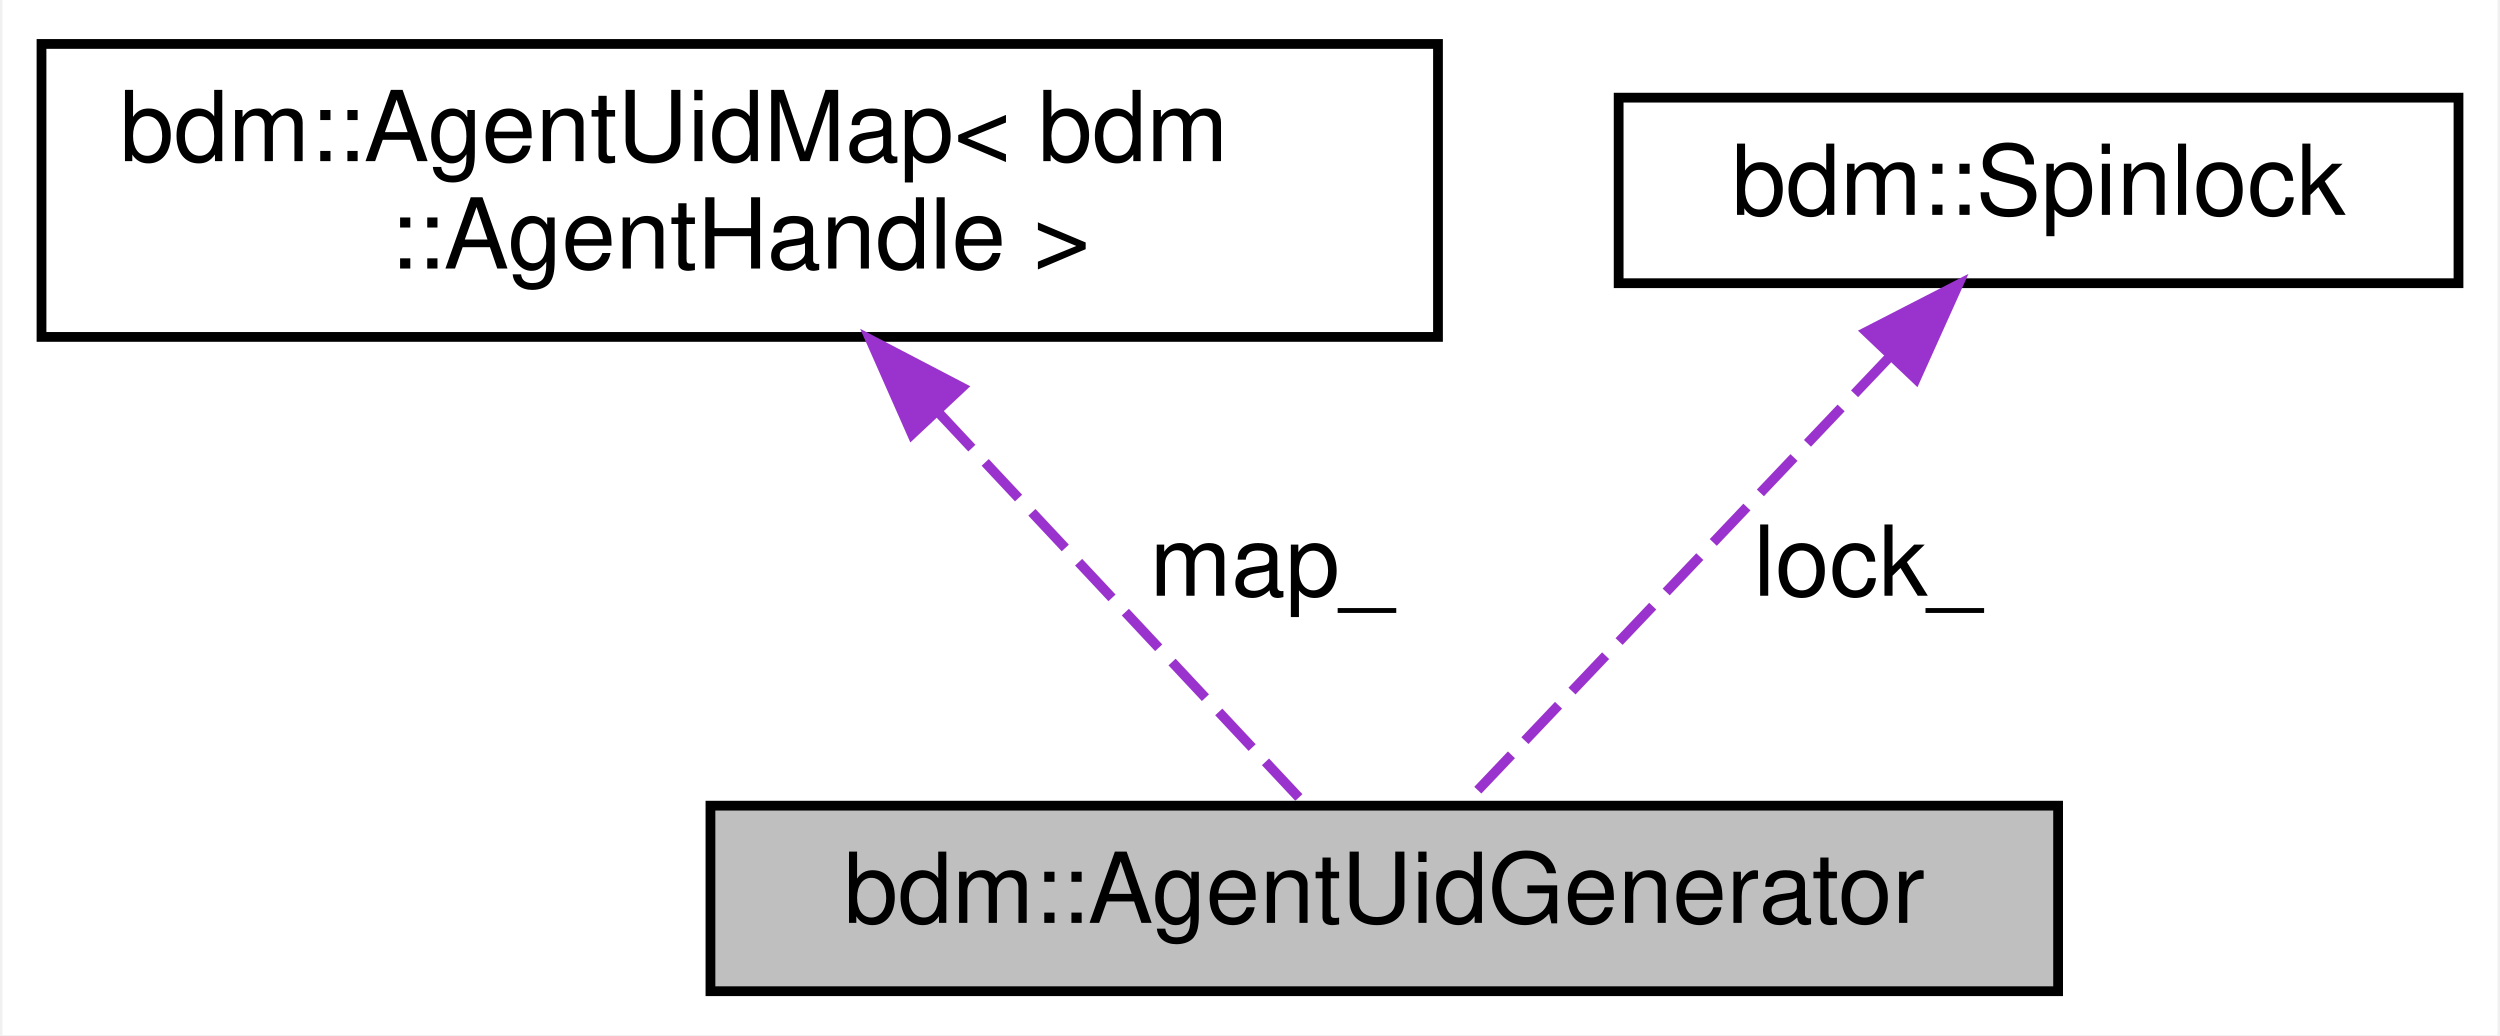
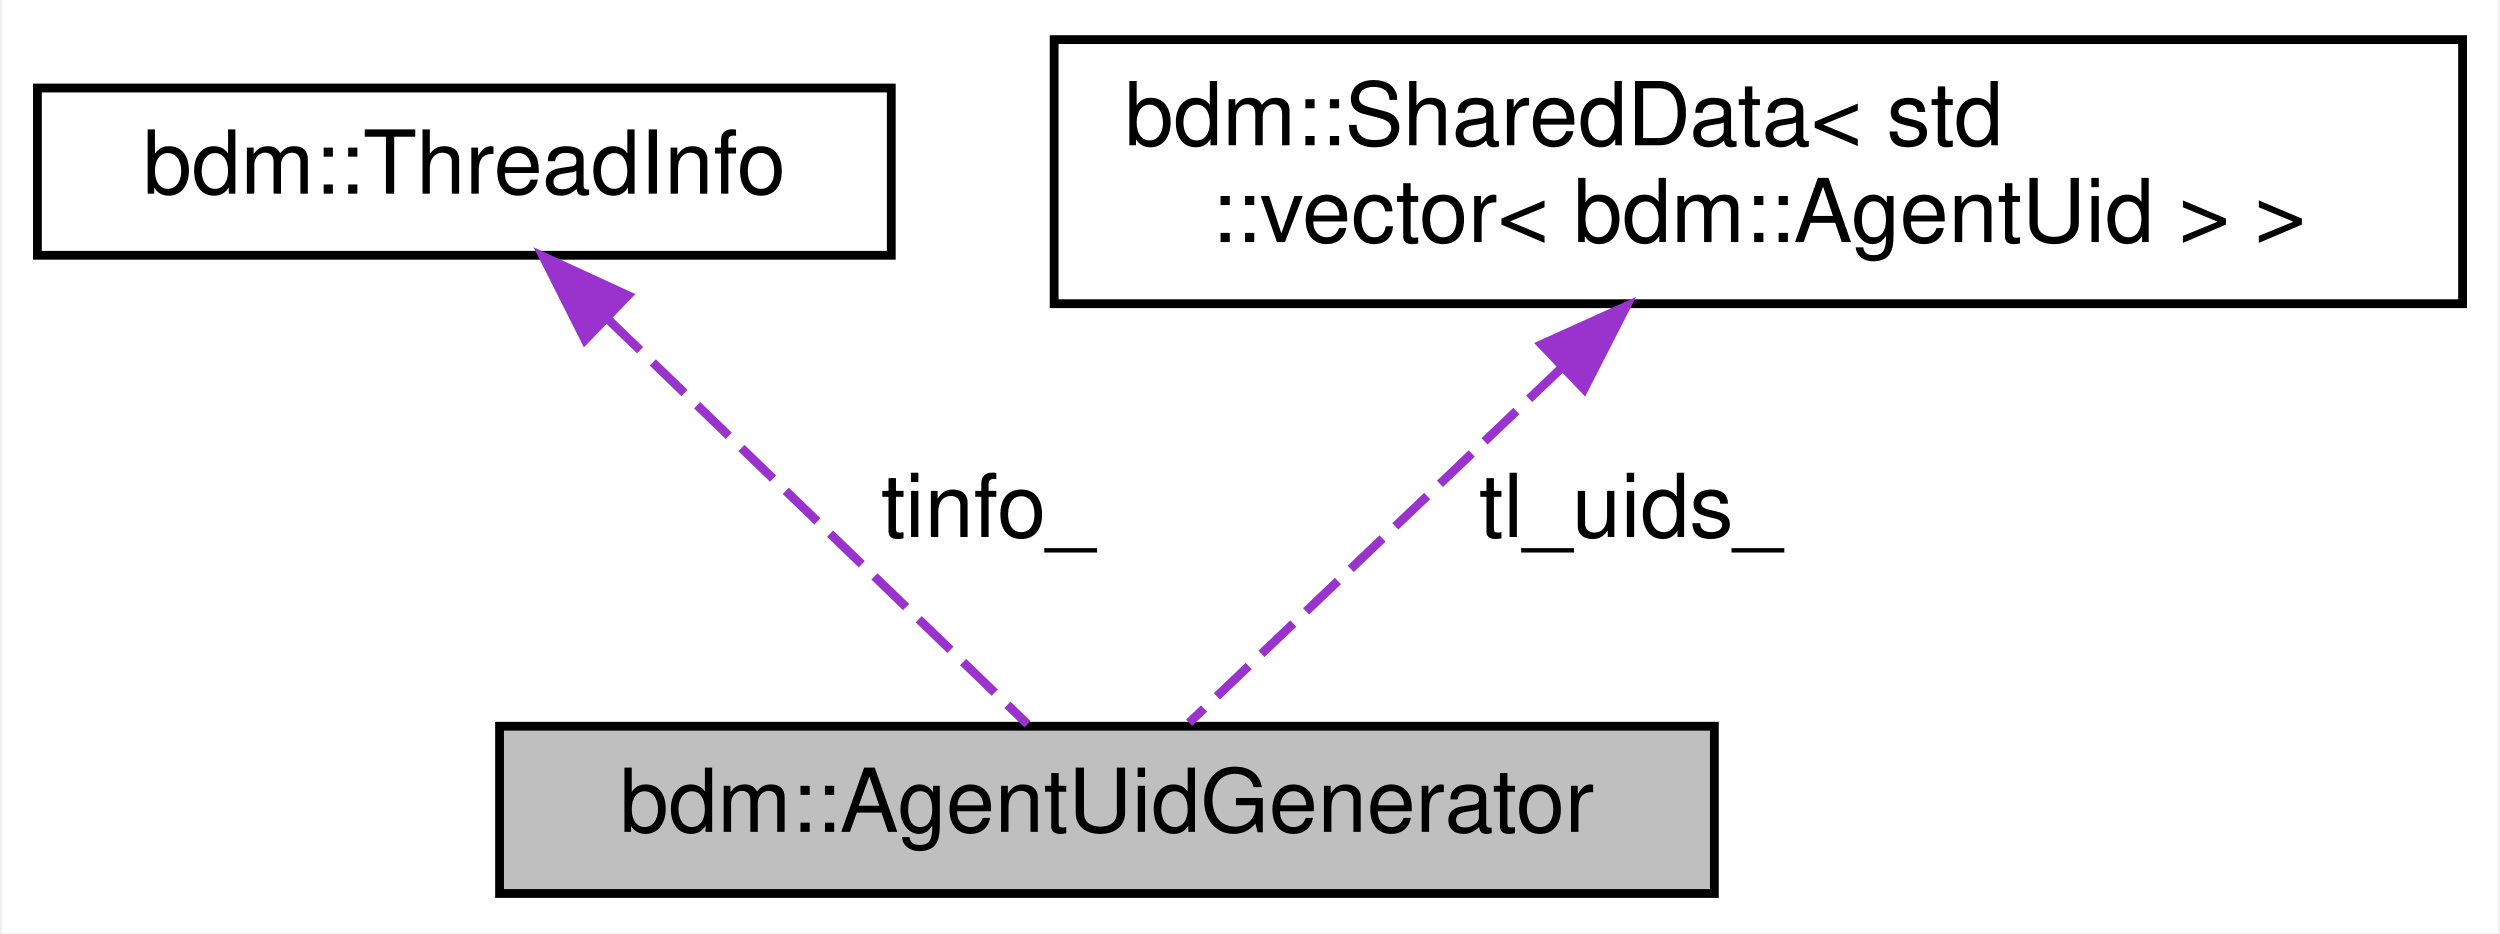
- <svg xmlns="http://www.w3.org/2000/svg" xmlns:xlink="http://www.w3.org/1999/xlink" width="256pt" height="106pt" viewBox="0.00 0.00 255.50 106.00">
+ <svg xmlns="http://www.w3.org/2000/svg" xmlns:xlink="http://www.w3.org/1999/xlink" width="284pt" height="106pt" viewBox="0.00 0.00 283.50 106.00">
  <g id="graph0" class="graph" transform="scale(1 1) rotate(0) translate(4 102)">
-     <polygon fill="white" stroke="transparent" points="-4,4 -4,-102 251.5,-102 251.5,4 -4,4" />
+     <polygon fill="white" stroke="transparent" points="-4,4 -4,-102 279.5,-102 279.5,4 -4,4" />
    <g id="node1" class="node">
      <g id="a_node1">
-         <a xlink:title=" ">
-           <polygon fill="#bfbfbf" stroke="black" points="68.5,-0.5 68.5,-19.5 206.5,-19.5 206.5,-0.5 68.5,-0.5" />
-           <text text-anchor="middle" x="137.5" y="-7.5" font-family="Helvetica,sans-Serif" font-size="10.00">bdm::AgentUidGenerator</text>
+         <a xlink:title="This class generates unique ids for agents.">
+           <polygon fill="#bfbfbf" stroke="black" points="52.5,-0.5 52.5,-19.5 190.5,-19.5 190.5,-0.5 52.5,-0.5" />
+           <text text-anchor="middle" x="121.5" y="-7.5" font-family="Helvetica,sans-Serif" font-size="10.00">bdm::AgentUidGenerator</text>
        </a>
      </g>
    </g>
    <g id="node2" class="node">
      <g id="a_node2">
-         <a xlink:href="classbdm_1_1AgentUidMap.html" target="_top" xlink:title=" ">
-           <polygon fill="white" stroke="black" points="0,-67.5 0,-97.5 143,-97.5 143,-67.5 0,-67.5" />
-           <text text-anchor="start" x="8" y="-85.5" font-family="Helvetica,sans-Serif" font-size="10.00">bdm::AgentUidMap&lt; bdm</text>
-           <text text-anchor="middle" x="71.5" y="-74.5" font-family="Helvetica,sans-Serif" font-size="10.00">::AgentHandle &gt;</text>
+         <a xlink:href="classbdm_1_1ThreadInfo.html" target="_top" xlink:title="This class stores information about each thread. (e.g. to which NUMA node it belongs to....">
+           <polygon fill="white" stroke="black" points="0,-73 0,-92 97,-92 97,-73 0,-73" />
+           <text text-anchor="middle" x="48.5" y="-80" font-family="Helvetica,sans-Serif" font-size="10.00">bdm::ThreadInfo</text>
        </a>
      </g>
    </g>
    <g id="edge1" class="edge">
-       <path fill="none" stroke="#9a32cd" stroke-dasharray="5,2" d="M91.85,-59.76C104.41,-46.34 119.85,-29.85 129.17,-19.89" />
-       <polygon fill="#9a32cd" stroke="#9a32cd" points="89.14,-57.54 84.86,-67.23 94.25,-62.33 89.14,-57.54" />
-       <text text-anchor="middle" x="126" y="-41" font-family="Helvetica,sans-Serif" font-size="10.00"> map_</text>
+       <path fill="none" stroke="#9a32cd" stroke-dasharray="5,2" d="M64.87,-65.69C79.57,-51.49 100.62,-31.17 112.48,-19.72" />
+       <polygon fill="#9a32cd" stroke="#9a32cd" points="62.21,-63.39 57.45,-72.86 67.08,-68.43 62.21,-63.39" />
+       <text text-anchor="middle" x="108" y="-41" font-family="Helvetica,sans-Serif" font-size="10.00"> tinfo_</text>
    </g>
    <g id="node3" class="node">
      <g id="a_node3">
-         <a xlink:href="classbdm_1_1Spinlock.html" target="_top" xlink:title=" ">
-           <polygon fill="white" stroke="black" points="161.5,-73 161.5,-92 247.5,-92 247.5,-73 161.5,-73" />
-           <text text-anchor="middle" x="204.5" y="-80" font-family="Helvetica,sans-Serif" font-size="10.00">bdm::Spinlock</text>
+         <a xlink:href="classbdm_1_1SharedData.html" target="_top" xlink:title=" ">
+           <polygon fill="white" stroke="black" points="115.5,-67.5 115.5,-97.5 275.5,-97.5 275.5,-67.5 115.5,-67.5" />
+           <text text-anchor="start" x="123.5" y="-85.5" font-family="Helvetica,sans-Serif" font-size="10.00">bdm::SharedData&lt; std</text>
+           <text text-anchor="middle" x="195.5" y="-74.5" font-family="Helvetica,sans-Serif" font-size="10.00">::vector&lt; bdm::AgentUid &gt; &gt;</text>
        </a>
      </g>
    </g>
    <g id="edge2" class="edge">
-       <path fill="none" stroke="#9a32cd" stroke-dasharray="5,2" d="M189.1,-65.3C175.63,-51.12 156.57,-31.06 145.78,-19.72" />
-       <polygon fill="#9a32cd" stroke="#9a32cd" points="186.86,-68.02 196.28,-72.86 191.93,-63.2 186.86,-68.02" />
-       <text text-anchor="middle" x="187" y="-41" font-family="Helvetica,sans-Serif" font-size="10.00"> lock_</text>
+       <path fill="none" stroke="#9a32cd" stroke-dasharray="5,2" d="M173.08,-60.14C158.92,-46.65 141.38,-29.94 130.83,-19.89" />
+       <polygon fill="#9a32cd" stroke="#9a32cd" points="170.87,-62.87 180.52,-67.23 175.7,-57.8 170.87,-62.87" />
+       <text text-anchor="middle" x="181" y="-41" font-family="Helvetica,sans-Serif" font-size="10.00"> tl_uids_</text>
    </g>
  </g>
</svg>
